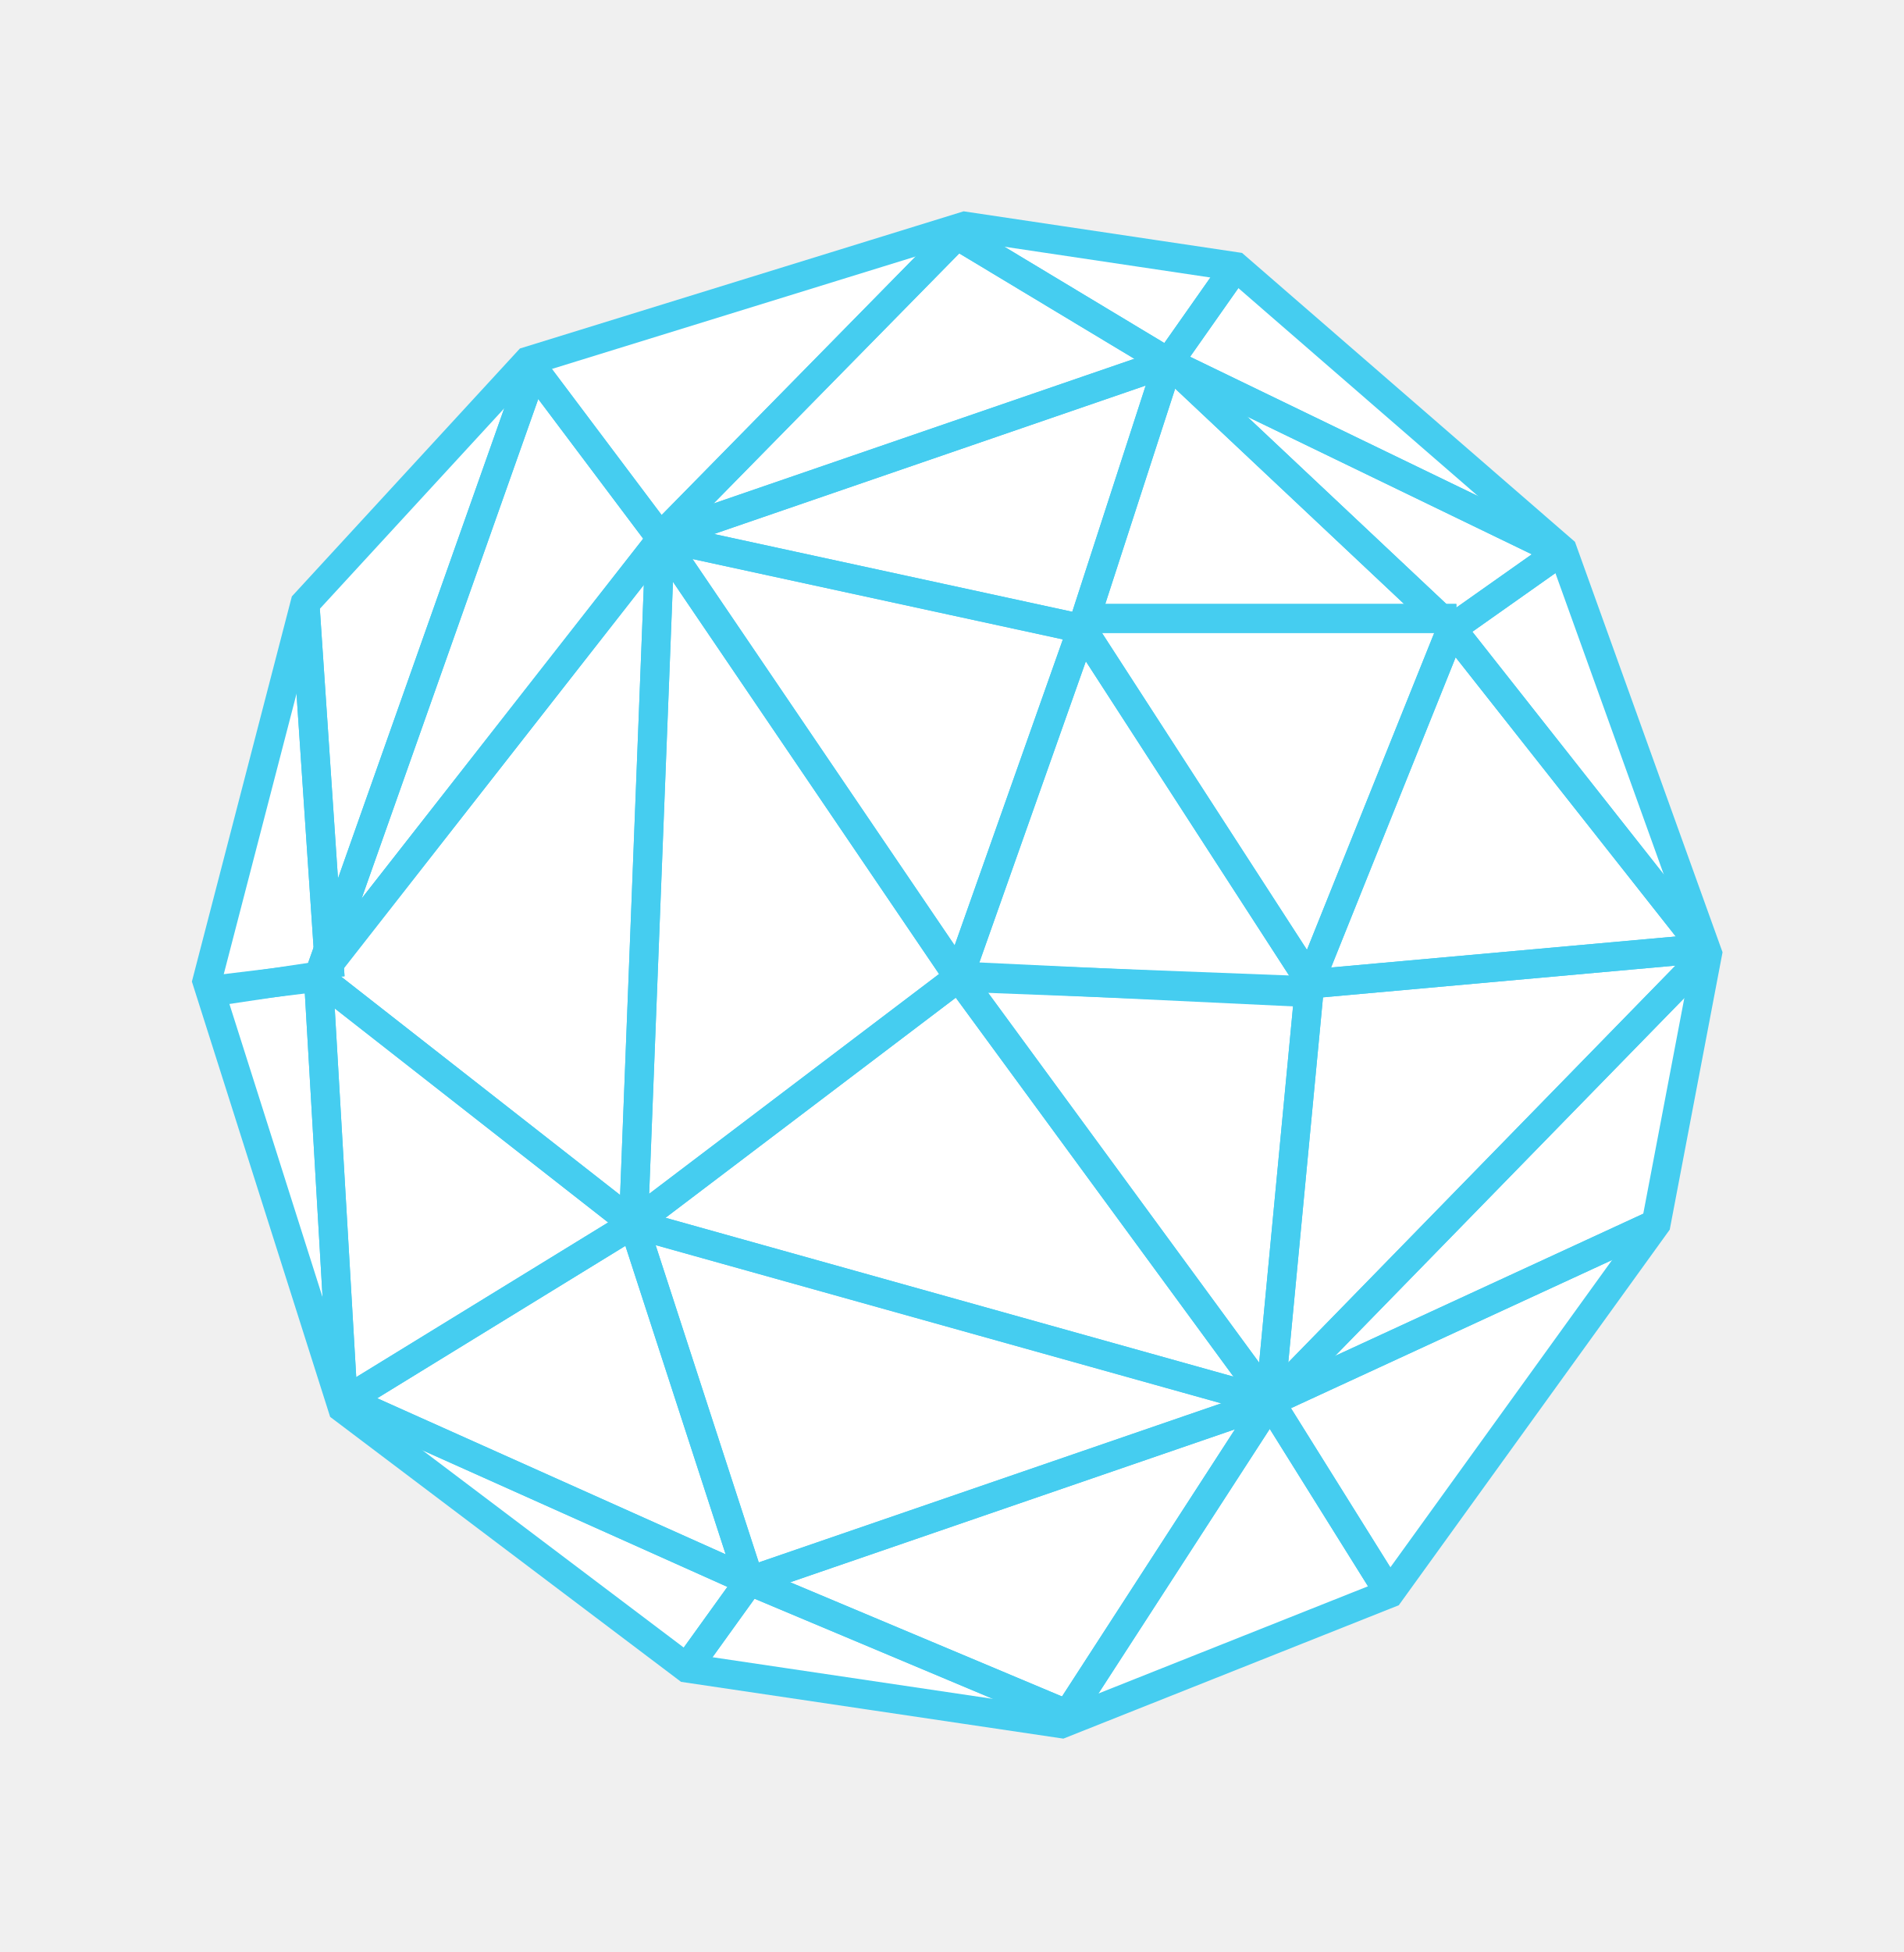
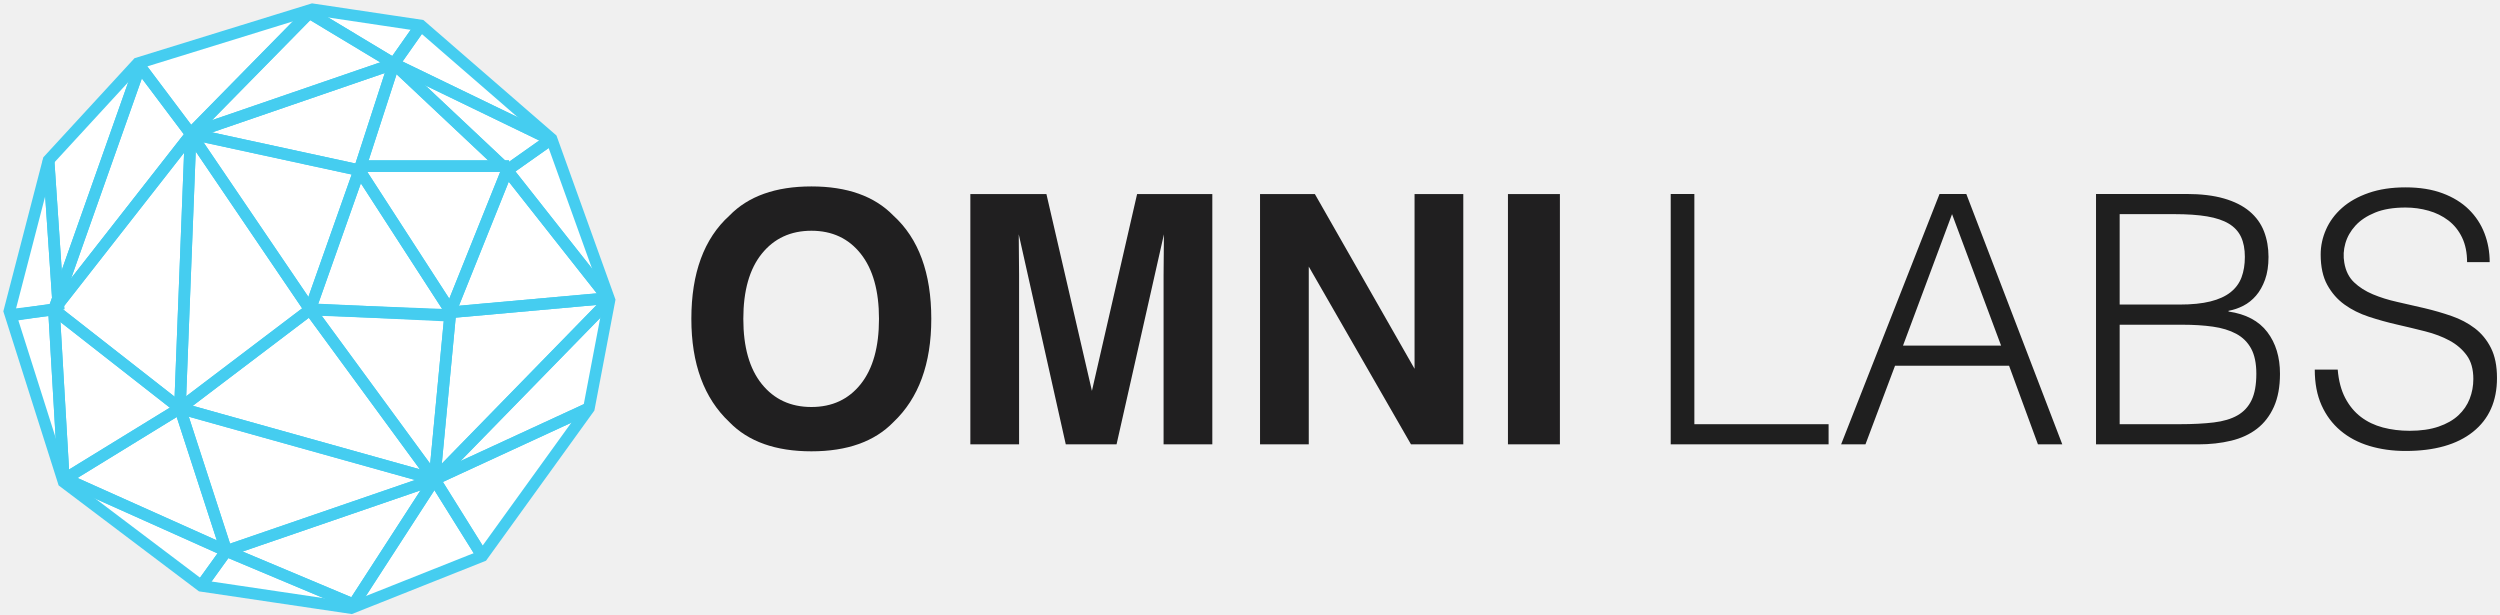
- <svg xmlns="http://www.w3.org/2000/svg" width="197px" height="202px" viewBox="0 0 197 202" version="1.1">
+ <svg xmlns="http://www.w3.org/2000/svg" width="647px" height="159px" viewBox="0 0 647 159" version="1.1">
  <defs />
-   <g id="Assets" stroke="none" stroke-width="1" fill="none" fill-rule="evenodd">
-     <g id="omni_logo_abel_no_text">
-       <g id="Group" transform="translate(21, 23)">
-         <g id="logo_blue_white-copy-8">
-           <polygon id="Fill-1" fill="#FFFFFF" points="150.413 103.638 122.818 141.884 88.883 155.377 50.091 149.617 14.456 122.714 0.422 78.535 10.565 39.459 33.643 14.377 78.854 0.402 106.903 4.592 140.735 33.947 155.74 75.664" />
-           <g id="logo" stroke="#45CDF0" stroke-width="3">
-             <path d="M33.643,14.377 L47.331,32.59" id="Fill-2" />
-             <path d="M33.643,14.377 L47.331,32.59" id="Stroke-3" />
-             <path d="M47.332,32.589 L78.047,1.328" id="Fill-5" />
-             <path d="M47.332,32.589 L78.047,1.328" id="Stroke-6" />
-             <path d="M34.051,15.659 L11.957,78.129" id="Fill-8" />
-             <path d="M34.051,15.659 L11.957,78.129" id="Stroke-9" />
-             <path d="M11.957,78.129 L14.557,122.714" id="Fill-11" />
-             <path d="M11.957,78.129 L14.557,122.714" id="Stroke-12" />
-             <path d="M11.957,78.129 L47.596,32.59" id="Fill-14" />
-             <path d="M11.957,78.129 L47.596,32.59" id="Stroke-15" />
-             <path d="M44.569,103.651 L78.236,78.129" id="Fill-17" />
-             <path d="M44.569,103.651 L78.236,78.129" id="Stroke-18" />
-             <path d="M78.236,78.129 L47.332,32.59" id="Fill-20" />
-             <path d="M78.236,78.129 L47.332,32.59" id="Stroke-21" />
-             <path d="M47.332,32.589 L90.991,42.062" id="Fill-23" />
-             <path d="M47.332,32.589 L90.991,42.062" id="Stroke-24" />
-             <path d="M90.992,42.062 L99.937,14.502" id="Fill-26" />
-             <path d="M90.992,42.062 L99.937,14.502" id="Stroke-27" />
-             <path d="M99.937,14.502 L47.332,32.589" id="Fill-29" />
-             <path d="M99.937,14.502 L47.332,32.589" id="Stroke-30" />
-             <path d="M99.937,14.502 L129.239,42.062" id="Fill-32" />
-             <path d="M99.937,14.502 L129.239,42.062" id="Stroke-33" />
-             <path d="M129.239,42.062 L155.741,75.664" id="Fill-35" />
-             <path d="M129.239,42.062 L155.741,75.664" id="Stroke-36" />
-             <path d="M155.741,75.664 L110.447,122.075" id="Fill-38" />
-             <path d="M155.741,75.664 L110.447,122.075" id="Stroke-39" />
-             <path d="M110.447,122.075 L122.817,141.884" id="Fill-41" />
-             <path d="M110.447,122.075 L122.817,141.884" id="Stroke-42" />
-             <path d="M110.447,122.075 L88.882,155.377" id="Fill-44" />
-             <path d="M110.447,122.075 L88.882,155.377" id="Stroke-45" />
-             <path d="M89.5,154.426 L56.579,140.598" id="Fill-47" />
-             <path d="M89.5,154.426 L56.579,140.598" id="Stroke-48" />
-             <path d="M56.579,140.599 L15.739,122.307" id="Fill-50" />
-             <path d="M56.579,140.599 L15.739,122.307" id="Stroke-51" />
-             <path d="M44.569,103.651 L56.579,140.598" id="Fill-53" />
-             <path d="M44.569,103.651 L56.579,140.598" id="Stroke-54" />
-             <path d="M56.579,140.599 L110.447,122.075" id="Fill-56" />
-             <path d="M56.579,140.599 L110.447,122.075" id="Stroke-57" />
-             <path d="M110.447,122.075 L44.569,103.651" id="Fill-59" />
-             <path d="M110.447,122.075 L44.569,103.651" id="Stroke-60" />
-             <path d="M78.236,78.129 L110.448,122.076" id="Fill-62" />
-             <path d="M78.236,78.129 L110.448,122.076" id="Stroke-63" />
-             <path d="M110.447,122.075 L114.588,78.535" id="Fill-65" />
-             <path d="M110.447,122.075 L114.588,78.535" id="Stroke-66" />
-             <path d="M114.588,79.725 L78.236,78 L114.588,79.725 Z" id="Fill-68" />
-             <path d="M78.236,78.129 L114.588,79.53" id="Stroke-69" />
-             <path d="M114.697,78.811 L155.23,75.164" id="Fill-70" />
-             <path d="M114.697,78.811 L155.23,75.164" id="Stroke-71" />
-             <path d="M114.588,78.535 L129.238,42.062" id="Fill-73" />
-             <path d="M114.588,78.535 L129.238,42.062" id="Stroke-74" />
-             <path d="M90.992,42.062 L114.588,78.535" id="Fill-76" />
-             <path d="M90.992,42.062 L114.588,78.535" id="Stroke-77" />
-             <path d="M90.992,42.062 L78.236,78.129" id="Fill-79" />
-             <path d="M90.992,42.062 L78.236,78.129" id="Stroke-80" />
-             <path d="M99.937,14.502 L78.047,1.328" id="Fill-82" />
-             <path d="M99.937,14.502 L78.047,1.328" id="Stroke-83" />
-             <path d="M99.937,14.502 L106.903,4.591" id="Fill-85" />
-             <path d="M99.937,14.502 L106.903,4.591" id="Stroke-86" />
-             <path d="M0.422,79.725 L11.957,78 L0.422,79.725 Z" id="Fill-88" />
-             <path d="M11.957,78.129 L0.423,79.53" id="Stroke-89" />
-             <path d="M56.579,140.599 L50.092,149.617" id="Fill-91" />
-             <path d="M56.579,140.599 L50.092,149.617" id="Stroke-92" />
-             <path d="M10.565,39.459 L13.165,78.129" id="Fill-94" />
-             <path d="M10.565,39.459 L13.165,78.129" id="Stroke-95" />
-             <path d="M110.447,122.075 L150.413,103.638" id="Fill-97" />
-             <path d="M110.447,122.075 L150.413,103.638" id="Stroke-98" />
-             <path d="M47.332,32.589 L44.569,103.651" id="Fill-100" />
-             <path d="M47.332,32.589 L44.569,103.651" id="Stroke-101" />
-             <path d="M11.957,78.129 L44.568,103.65" id="Fill-103" />
-             <path d="M11.957,78.129 L44.568,103.65" id="Stroke-104" />
-             <path d="M44.569,103.651 L14.051,122.386" id="Fill-106" />
-             <path d="M44.569,103.651 L14.051,122.386" id="Stroke-107" />
-             <path d="M91.303,41 L129.738,41 L91.303,41 Z" id="Fill-109" />
-             <path d="M91.304,41 L129.738,41" id="Stroke-110" />
-             <polygon id="Stroke-111" points="150.413 103.638 122.818 141.884 88.883 155.377 50.091 149.617 14.456 122.714 0.422 78.535 10.565 39.459 33.643 14.377 78.854 0.402 106.903 4.592 140.735 33.947 155.74 75.664" />
-             <path d="M129.239,42.062 L140.735,33.947" id="Fill-113" />
-             <path d="M129.239,42.062 L140.735,33.947" id="Stroke-114" />
-             <path d="M99.937,14.502 L140.133,33.947" id="Fill-116" />
-             <path d="M99.937,14.502 L140.133,33.947" id="Stroke-117" />
-           </g>
+   <g id="Page-1" stroke="none" stroke-width="1" fill="none" fill-rule="evenodd">
+     <g id="logo_light_bg_horizontal" transform="translate(2, 2)">
+       <g id="logo_blue_white-copy">
+         <polygon id="Fill-1" fill="#FFFFFF" points="150.413 103.638 122.818 141.884 88.883 155.377 50.091 149.617 14.456 122.714 0.422 78.535 10.565 39.459 33.643 14.377 78.854 0.402 106.903 4.592 140.735 33.947 155.74 75.664" />
+         <g id="logo" stroke="#45CDF0" stroke-width="3">
+           <path d="M33.643,14.377 L47.331,32.59" id="Fill-2" />
+           <path d="M33.643,14.377 L47.331,32.59" id="Stroke-3" />
+           <path d="M47.332,32.589 L78.047,1.328" id="Fill-5" />
+           <path d="M47.332,32.589 L78.047,1.328" id="Stroke-6" />
+           <path d="M34.051,15.659 L11.957,78.129" id="Fill-8" />
+           <path d="M34.051,15.659 L11.957,78.129" id="Stroke-9" />
+           <path d="M11.957,78.129 L14.557,122.714" id="Fill-11" />
+           <path d="M11.957,78.129 L14.557,122.714" id="Stroke-12" />
+           <path d="M11.957,78.129 L47.596,32.59" id="Fill-14" />
+           <path d="M11.957,78.129 L47.596,32.59" id="Stroke-15" />
+           <path d="M44.569,103.651 L78.236,78.129" id="Fill-17" />
+           <path d="M44.569,103.651 L78.236,78.129" id="Stroke-18" />
+           <path d="M78.236,78.129 L47.332,32.59" id="Fill-20" />
+           <path d="M78.236,78.129 L47.332,32.59" id="Stroke-21" />
+           <path d="M47.332,32.589 L90.991,42.062" id="Fill-23" />
+           <path d="M47.332,32.589 L90.991,42.062" id="Stroke-24" />
+           <path d="M90.992,42.062 L99.937,14.502" id="Fill-26" />
+           <path d="M90.992,42.062 L99.937,14.502" id="Stroke-27" />
+           <path d="M99.937,14.502 L47.332,32.589" id="Fill-29" />
+           <path d="M99.937,14.502 L47.332,32.589" id="Stroke-30" />
+           <path d="M99.937,14.502 L129.239,42.062" id="Fill-32" />
+           <path d="M99.937,14.502 L129.239,42.062" id="Stroke-33" />
+           <path d="M129.239,42.062 L155.741,75.664" id="Fill-35" />
+           <path d="M129.239,42.062 L155.741,75.664" id="Stroke-36" />
+           <path d="M155.741,75.664 L110.447,122.075" id="Fill-38" />
+           <path d="M155.741,75.664 L110.447,122.075" id="Stroke-39" />
+           <path d="M110.447,122.075 L122.817,141.884" id="Fill-41" />
+           <path d="M110.447,122.075 L122.817,141.884" id="Stroke-42" />
+           <path d="M110.447,122.075 L88.882,155.377" id="Fill-44" />
+           <path d="M110.447,122.075 L88.882,155.377" id="Stroke-45" />
+           <path d="M89.5,154.426 L56.579,140.598" id="Fill-47" />
+           <path d="M89.5,154.426 L56.579,140.598" id="Stroke-48" />
+           <path d="M56.579,140.599 L15.739,122.307" id="Fill-50" />
+           <path d="M56.579,140.599 L15.739,122.307" id="Stroke-51" />
+           <path d="M44.569,103.651 L56.579,140.598" id="Fill-53" />
+           <path d="M44.569,103.651 L56.579,140.598" id="Stroke-54" />
+           <path d="M56.579,140.599 L110.447,122.075" id="Fill-56" />
+           <path d="M56.579,140.599 L110.447,122.075" id="Stroke-57" />
+           <path d="M110.447,122.075 L44.569,103.651" id="Fill-59" />
+           <path d="M110.447,122.075 L44.569,103.651" id="Stroke-60" />
+           <path d="M78.236,78.129 L110.448,122.076" id="Fill-62" />
+           <path d="M78.236,78.129 L110.448,122.076" id="Stroke-63" />
+           <path d="M110.447,122.075 L114.588,78.535" id="Fill-65" />
+           <path d="M110.447,122.075 L114.588,78.535" id="Stroke-66" />
+           <polygon id="Fill-68" points="114.588 79.725 78.236 78" />
+           <path d="M78.236,78.129 L114.588,79.53" id="Stroke-69" />
+           <path d="M114.697,78.811 L155.23,75.164" id="Fill-70" />
+           <path d="M114.697,78.811 L155.23,75.164" id="Stroke-71" />
+           <path d="M114.588,78.535 L129.238,42.062" id="Fill-73" />
+           <path d="M114.588,78.535 L129.238,42.062" id="Stroke-74" />
+           <path d="M90.992,42.062 L114.588,78.535" id="Fill-76" />
+           <path d="M90.992,42.062 L114.588,78.535" id="Stroke-77" />
+           <path d="M90.992,42.062 L78.236,78.129" id="Fill-79" />
+           <path d="M90.992,42.062 L78.236,78.129" id="Stroke-80" />
+           <path d="M99.937,14.502 L78.047,1.328" id="Fill-82" />
+           <path d="M99.937,14.502 L78.047,1.328" id="Stroke-83" />
+           <path d="M99.937,14.502 L106.903,4.591" id="Fill-85" />
+           <path d="M99.937,14.502 L106.903,4.591" id="Stroke-86" />
+           <polygon id="Fill-88" points="0.422 79.725 11.957 78" />
+           <path d="M11.957,78.129 L0.423,79.53" id="Stroke-89" />
+           <path d="M56.579,140.599 L50.092,149.617" id="Fill-91" />
+           <path d="M56.579,140.599 L50.092,149.617" id="Stroke-92" />
+           <path d="M10.565,39.459 L13.165,78.129" id="Fill-94" />
+           <path d="M10.565,39.459 L13.165,78.129" id="Stroke-95" />
+           <path d="M110.447,122.075 L150.413,103.638" id="Fill-97" />
+           <path d="M110.447,122.075 L150.413,103.638" id="Stroke-98" />
+           <path d="M47.332,32.589 L44.569,103.651" id="Fill-100" />
+           <path d="M47.332,32.589 L44.569,103.651" id="Stroke-101" />
+           <path d="M11.957,78.129 L44.568,103.65" id="Fill-103" />
+           <path d="M11.957,78.129 L44.568,103.65" id="Stroke-104" />
+           <path d="M44.569,103.651 L14.051,122.386" id="Fill-106" />
+           <path d="M44.569,103.651 L14.051,122.386" id="Stroke-107" />
+           <polygon id="Fill-109" points="91.303 41 129.738 41" />
+           <path d="M91.304,41 L129.738,41" id="Stroke-110" />
+           <polygon id="Stroke-111" points="150.413 103.638 122.818 141.884 88.883 155.377 50.091 149.617 14.456 122.714 0.422 78.535 10.565 39.459 33.643 14.377 78.854 0.402 106.903 4.592 140.735 33.947 155.74 75.664" />
+           <path d="M129.239,42.062 L140.735,33.947" id="Fill-113" />
+           <path d="M129.239,42.062 L140.735,33.947" id="Stroke-114" />
+           <path d="M99.937,14.502 L140.133,33.947" id="Fill-116" />
+           <path d="M99.937,14.502 L140.133,33.947" id="Stroke-117" />
        </g>
+       </g>
+       <g id="OMNI-LABS" transform="translate(176, 46)">
+         <path d="M44.759,51.399 C47.908,47.444 49.483,41.819 49.483,34.524 C49.483,27.259 47.908,21.641 44.759,17.671 C41.609,13.702 37.354,11.717 31.993,11.717 C26.631,11.717 22.354,13.694 19.161,17.649 C15.967,21.605 14.371,27.229 14.371,34.524 C14.371,41.819 15.967,47.444 19.161,51.399 C22.354,55.355 26.631,57.332 31.993,57.332 C37.354,57.332 41.609,55.355 44.759,51.399 L44.759,51.399 Z M53.218,61.243 C48.326,66.282 41.251,68.802 31.993,68.802 C22.735,68.802 15.66,66.282 10.767,61.243 C4.205,55.061 0.923,46.155 0.923,34.524 C0.923,22.659 4.205,13.753 10.767,7.806 C15.66,2.767 22.735,0.247 31.993,0.247 C41.251,0.247 48.326,2.767 53.218,7.806 C59.752,13.753 63.018,22.659 63.018,34.524 C63.018,46.155 59.752,55.061 53.218,61.243 L53.218,61.243 Z M116.28,2.225 L135.748,2.225 L135.748,67 L123.135,67 L123.135,23.187 C123.135,21.927 123.15,20.162 123.179,17.891 C123.209,15.621 123.223,13.87 123.223,12.64 L110.963,67 L97.823,67 L85.65,12.64 C85.65,13.87 85.665,15.621 85.694,17.891 C85.723,20.162 85.738,21.927 85.738,23.187 L85.738,67 L73.126,67 L73.126,2.225 L92.813,2.225 L104.59,53.157 L116.28,2.225 Z M148.096,2.225 L162.291,2.225 L188.087,47.444 L188.087,2.225 L200.699,2.225 L200.699,67 L187.164,67 L160.709,20.989 L160.709,67 L148.096,67 L148.096,2.225 Z M225.704,67 L212.256,67 L212.256,2.225 L225.704,2.225 L225.704,67 Z" id="OMNI" fill="#201F20" />
+         <path d="M254.38,67 L254.38,2.2 L260.5,2.2 L260.5,61.78 L295.24,61.78 L295.24,67 L254.38,67 Z M298.48,67 L323.95,2.2 L330.88,2.2 L355.72,67 L349.42,67 L341.95,46.66 L312.43,46.66 L304.78,67 L298.48,67 Z M314.5,41.44 L339.88,41.44 L327.19,7.42 L314.5,41.44 Z M370.57,61.78 L386.14,61.78 C389.5,61.78 392.425,61.63 394.915,61.33 C397.405,61.03 399.46,60.415 401.08,59.485 C402.7,58.555 403.915,57.235 404.725,55.525 C405.535,53.815 405.94,51.55 405.94,48.73 C405.94,46.03 405.49,43.855 404.59,42.205 C403.69,40.555 402.4,39.28 400.72,38.38 C399.04,37.48 397.03,36.865 394.69,36.535 C392.35,36.205 389.74,36.04 386.86,36.04 L370.57,36.04 L370.57,61.78 Z M370.57,30.82 L386.05,30.82 C389.23,30.82 391.9,30.55 394.06,30.01 C396.22,29.47 397.96,28.675 399.28,27.625 C400.6,26.575 401.545,25.285 402.115,23.755 C402.685,22.225 402.97,20.47 402.97,18.49 C402.97,16.45 402.64,14.725 401.98,13.315 C401.32,11.905 400.27,10.765 398.83,9.895 C397.39,9.025 395.515,8.395 393.205,8.005 C390.895,7.615 388.06,7.42 384.7,7.42 L370.57,7.42 L370.57,30.82 Z M364.45,67 L364.45,2.2 L387.85,2.2 C391.63,2.2 394.87,2.59 397.57,3.37 C400.27,4.15 402.475,5.26 404.185,6.7 C405.895,8.14 407.14,9.865 407.92,11.875 C408.7,13.885 409.09,16.09 409.09,18.49 C409.09,20.77 408.79,22.735 408.19,24.385 C407.59,26.035 406.81,27.415 405.85,28.525 C404.89,29.635 403.795,30.505 402.565,31.135 C401.335,31.765 400.06,32.2 398.74,32.44 L398.74,32.62 C403.24,33.28 406.585,35.05 408.775,37.93 C410.965,40.81 412.06,44.41 412.06,48.73 C412.06,52.09 411.535,54.94 410.485,57.28 C409.435,59.62 407.98,61.51 406.12,62.95 C404.26,64.39 402.025,65.425 399.415,66.055 C396.805,66.685 393.97,67 390.91,67 L364.45,67 Z M427,47.65 C427.24,50.53 427.885,52.975 428.935,54.985 C429.985,56.995 431.335,58.63 432.985,59.89 C434.635,61.15 436.54,62.065 438.7,62.635 C440.86,63.205 443.17,63.49 445.63,63.49 C448.51,63.49 451,63.13 453.1,62.41 C455.2,61.69 456.91,60.715 458.23,59.485 C459.55,58.255 460.525,56.83 461.155,55.21 C461.785,53.59 462.1,51.88 462.1,50.08 C462.1,47.56 461.53,45.52 460.39,43.96 C459.25,42.4 457.765,41.125 455.935,40.135 C454.105,39.145 452.005,38.35 449.635,37.75 C447.265,37.15 444.835,36.565 442.345,35.995 C439.855,35.425 437.425,34.75 435.055,33.97 C432.685,33.19 430.585,32.14 428.755,30.82 C426.925,29.5 425.44,27.805 424.3,25.735 C423.16,23.665 422.59,21.04 422.59,17.86 C422.59,15.64 423.055,13.48 423.985,11.38 C424.915,9.28 426.295,7.42 428.125,5.8 C429.955,4.18 432.25,2.89 435.01,1.93 C437.77,0.97 440.95,0.49 444.55,0.49 C448.21,0.49 451.405,1 454.135,2.02 C456.865,3.04 459.13,4.435 460.93,6.205 C462.73,7.975 464.08,10.03 464.98,12.37 C465.88,14.71 466.33,17.2 466.33,19.84 L460.48,19.84 C460.48,17.38 460.045,15.25 459.175,13.45 C458.305,11.65 457.12,10.18 455.62,9.04 C454.12,7.9 452.41,7.06 450.49,6.52 C448.57,5.98 446.59,5.71 444.55,5.71 C441.43,5.71 438.805,6.145 436.675,7.015 C434.545,7.885 432.85,9.01 431.59,10.39 C430.33,11.77 429.46,13.3 428.98,14.98 C428.5,16.66 428.41,18.34 428.71,20.02 C429.07,22.12 429.91,23.8 431.23,25.06 C432.55,26.32 434.17,27.355 436.09,28.165 C438.01,28.975 440.125,29.635 442.435,30.145 C444.745,30.655 447.1,31.195 449.5,31.765 C451.9,32.335 454.225,33.01 456.475,33.79 C458.725,34.57 460.72,35.62 462.46,36.94 C464.2,38.26 465.595,39.955 466.645,42.025 C467.695,44.095 468.22,46.69 468.22,49.81 C468.22,55.81 466.15,60.46 462.01,63.76 C457.87,67.06 452.05,68.71 444.55,68.71 C441.19,68.71 438.07,68.275 435.19,67.405 C432.31,66.535 429.82,65.215 427.72,63.445 C425.62,61.675 423.985,59.485 422.815,56.875 C421.645,54.265 421.06,51.19 421.06,47.65 L427,47.65 Z" id="LABS" fill="#1F1F1F" />
      </g>
    </g>
  </g>
</svg>
